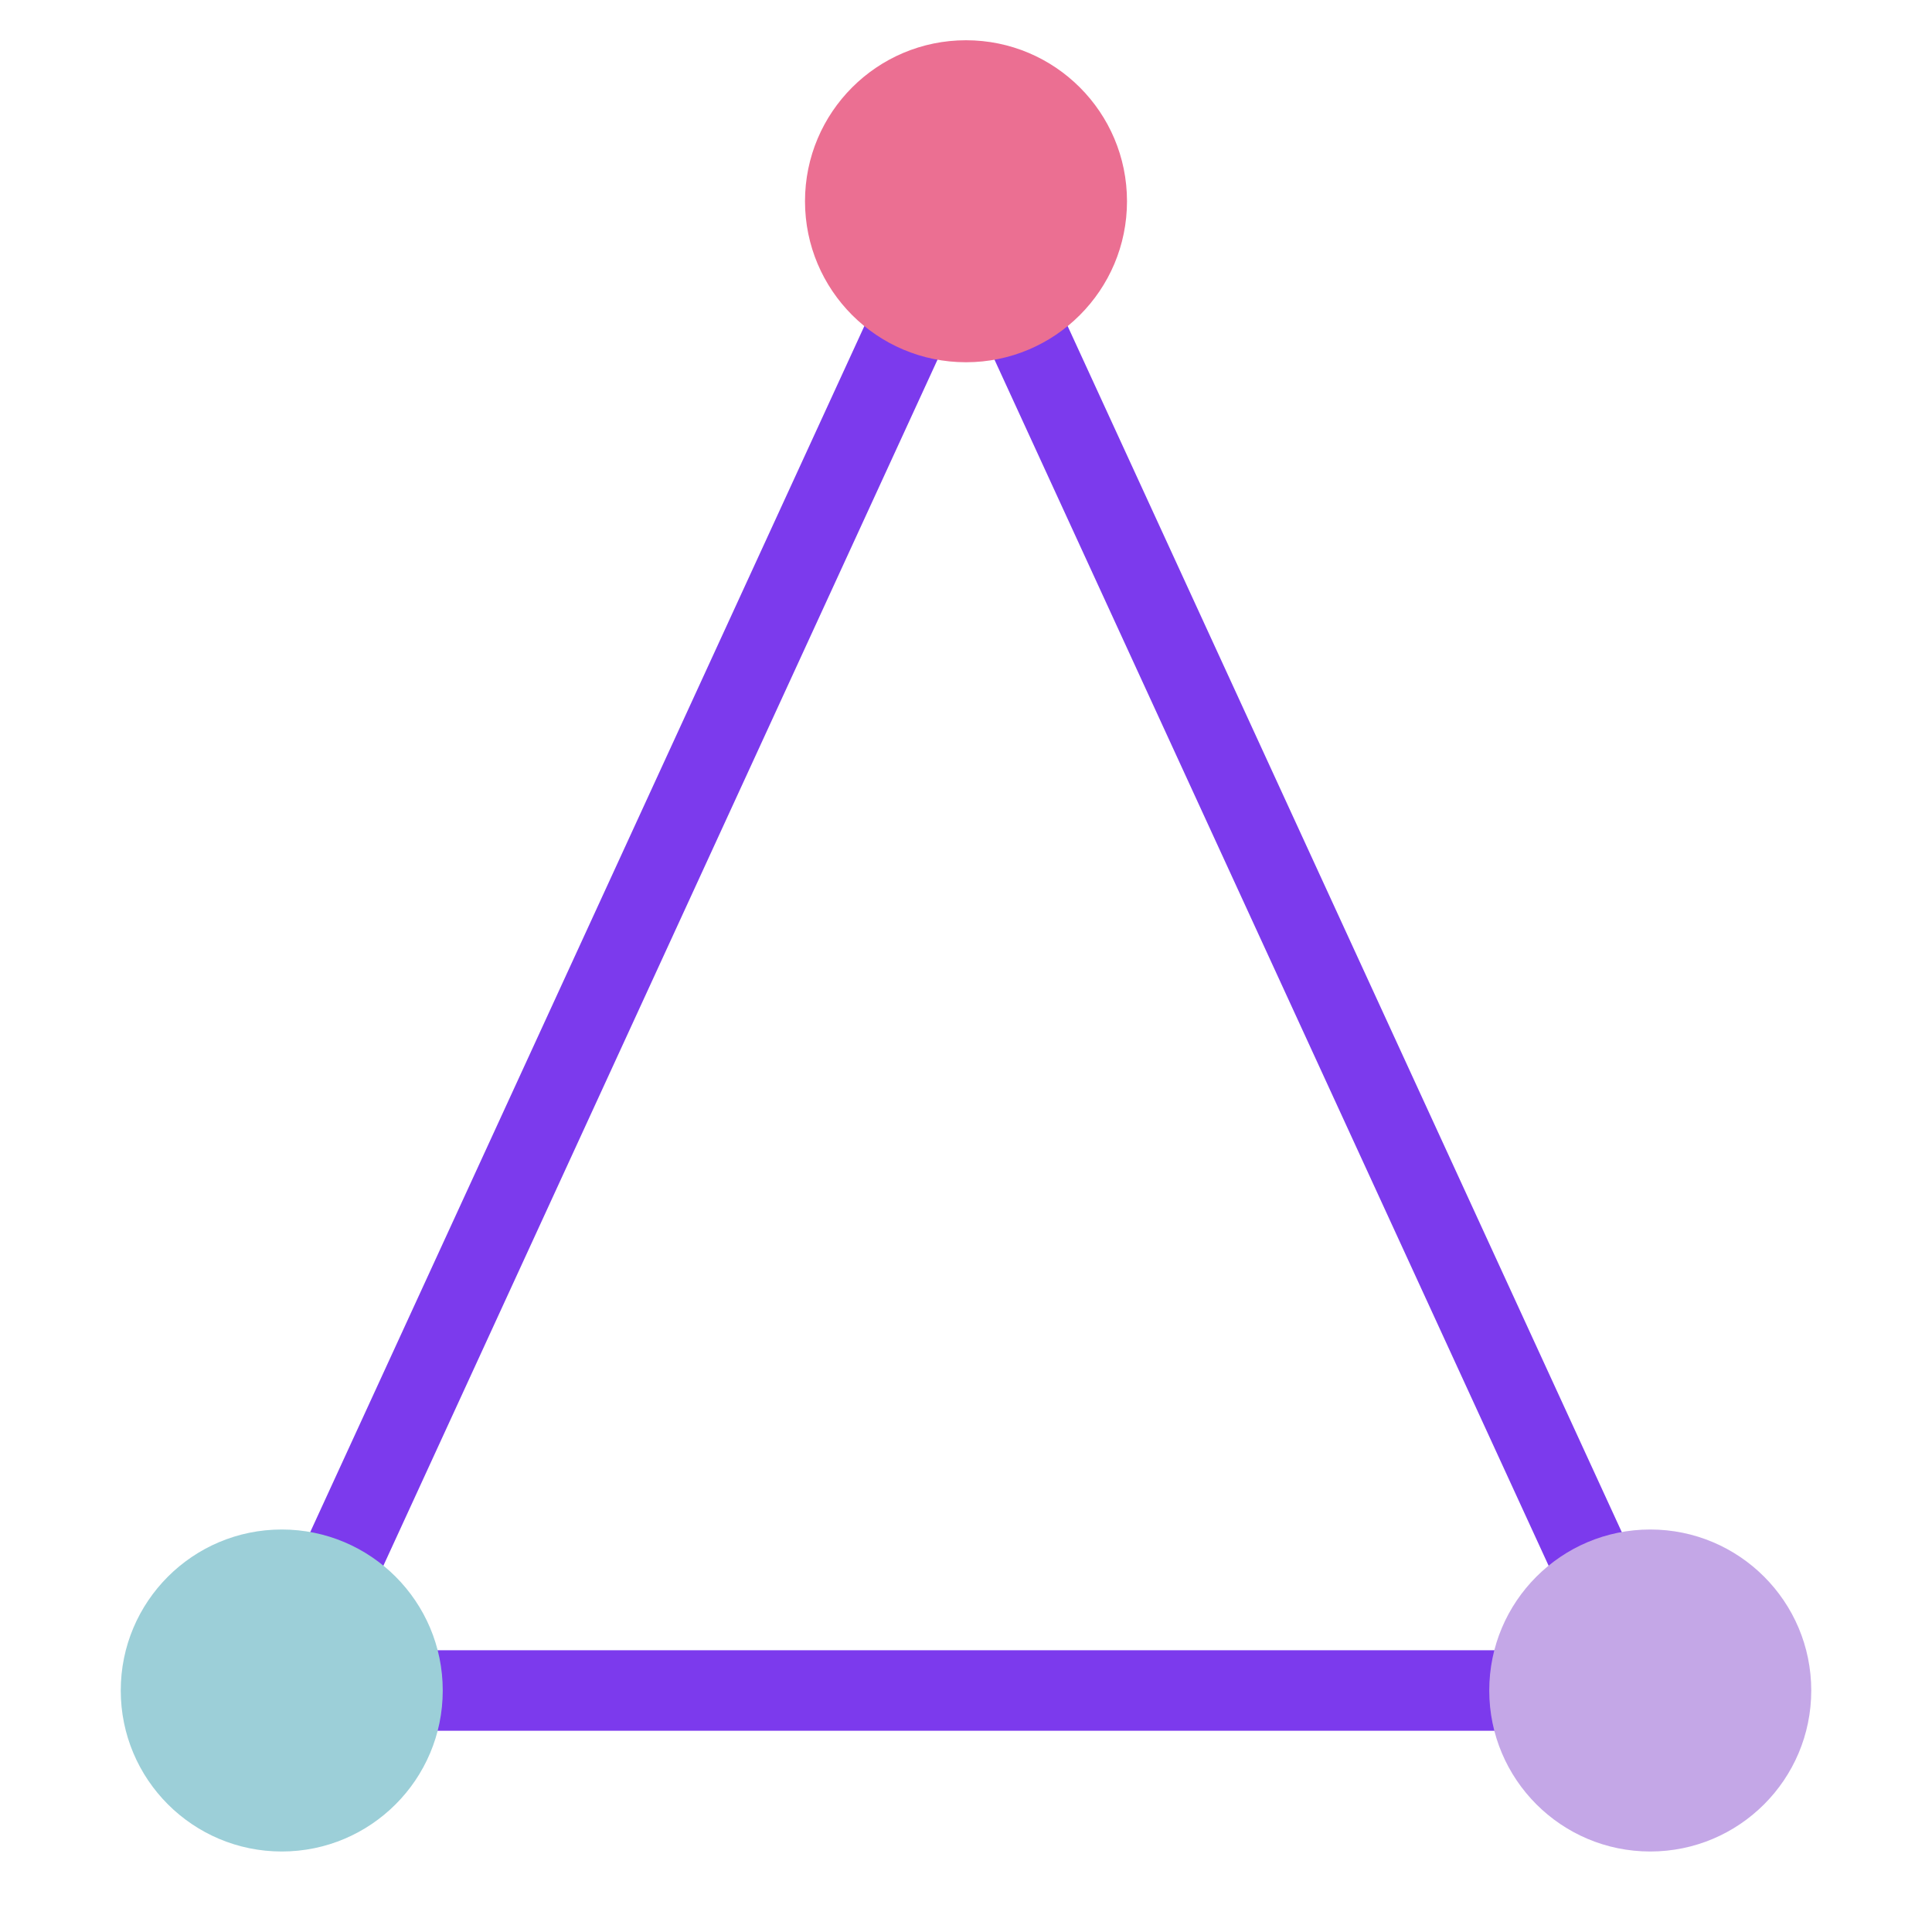
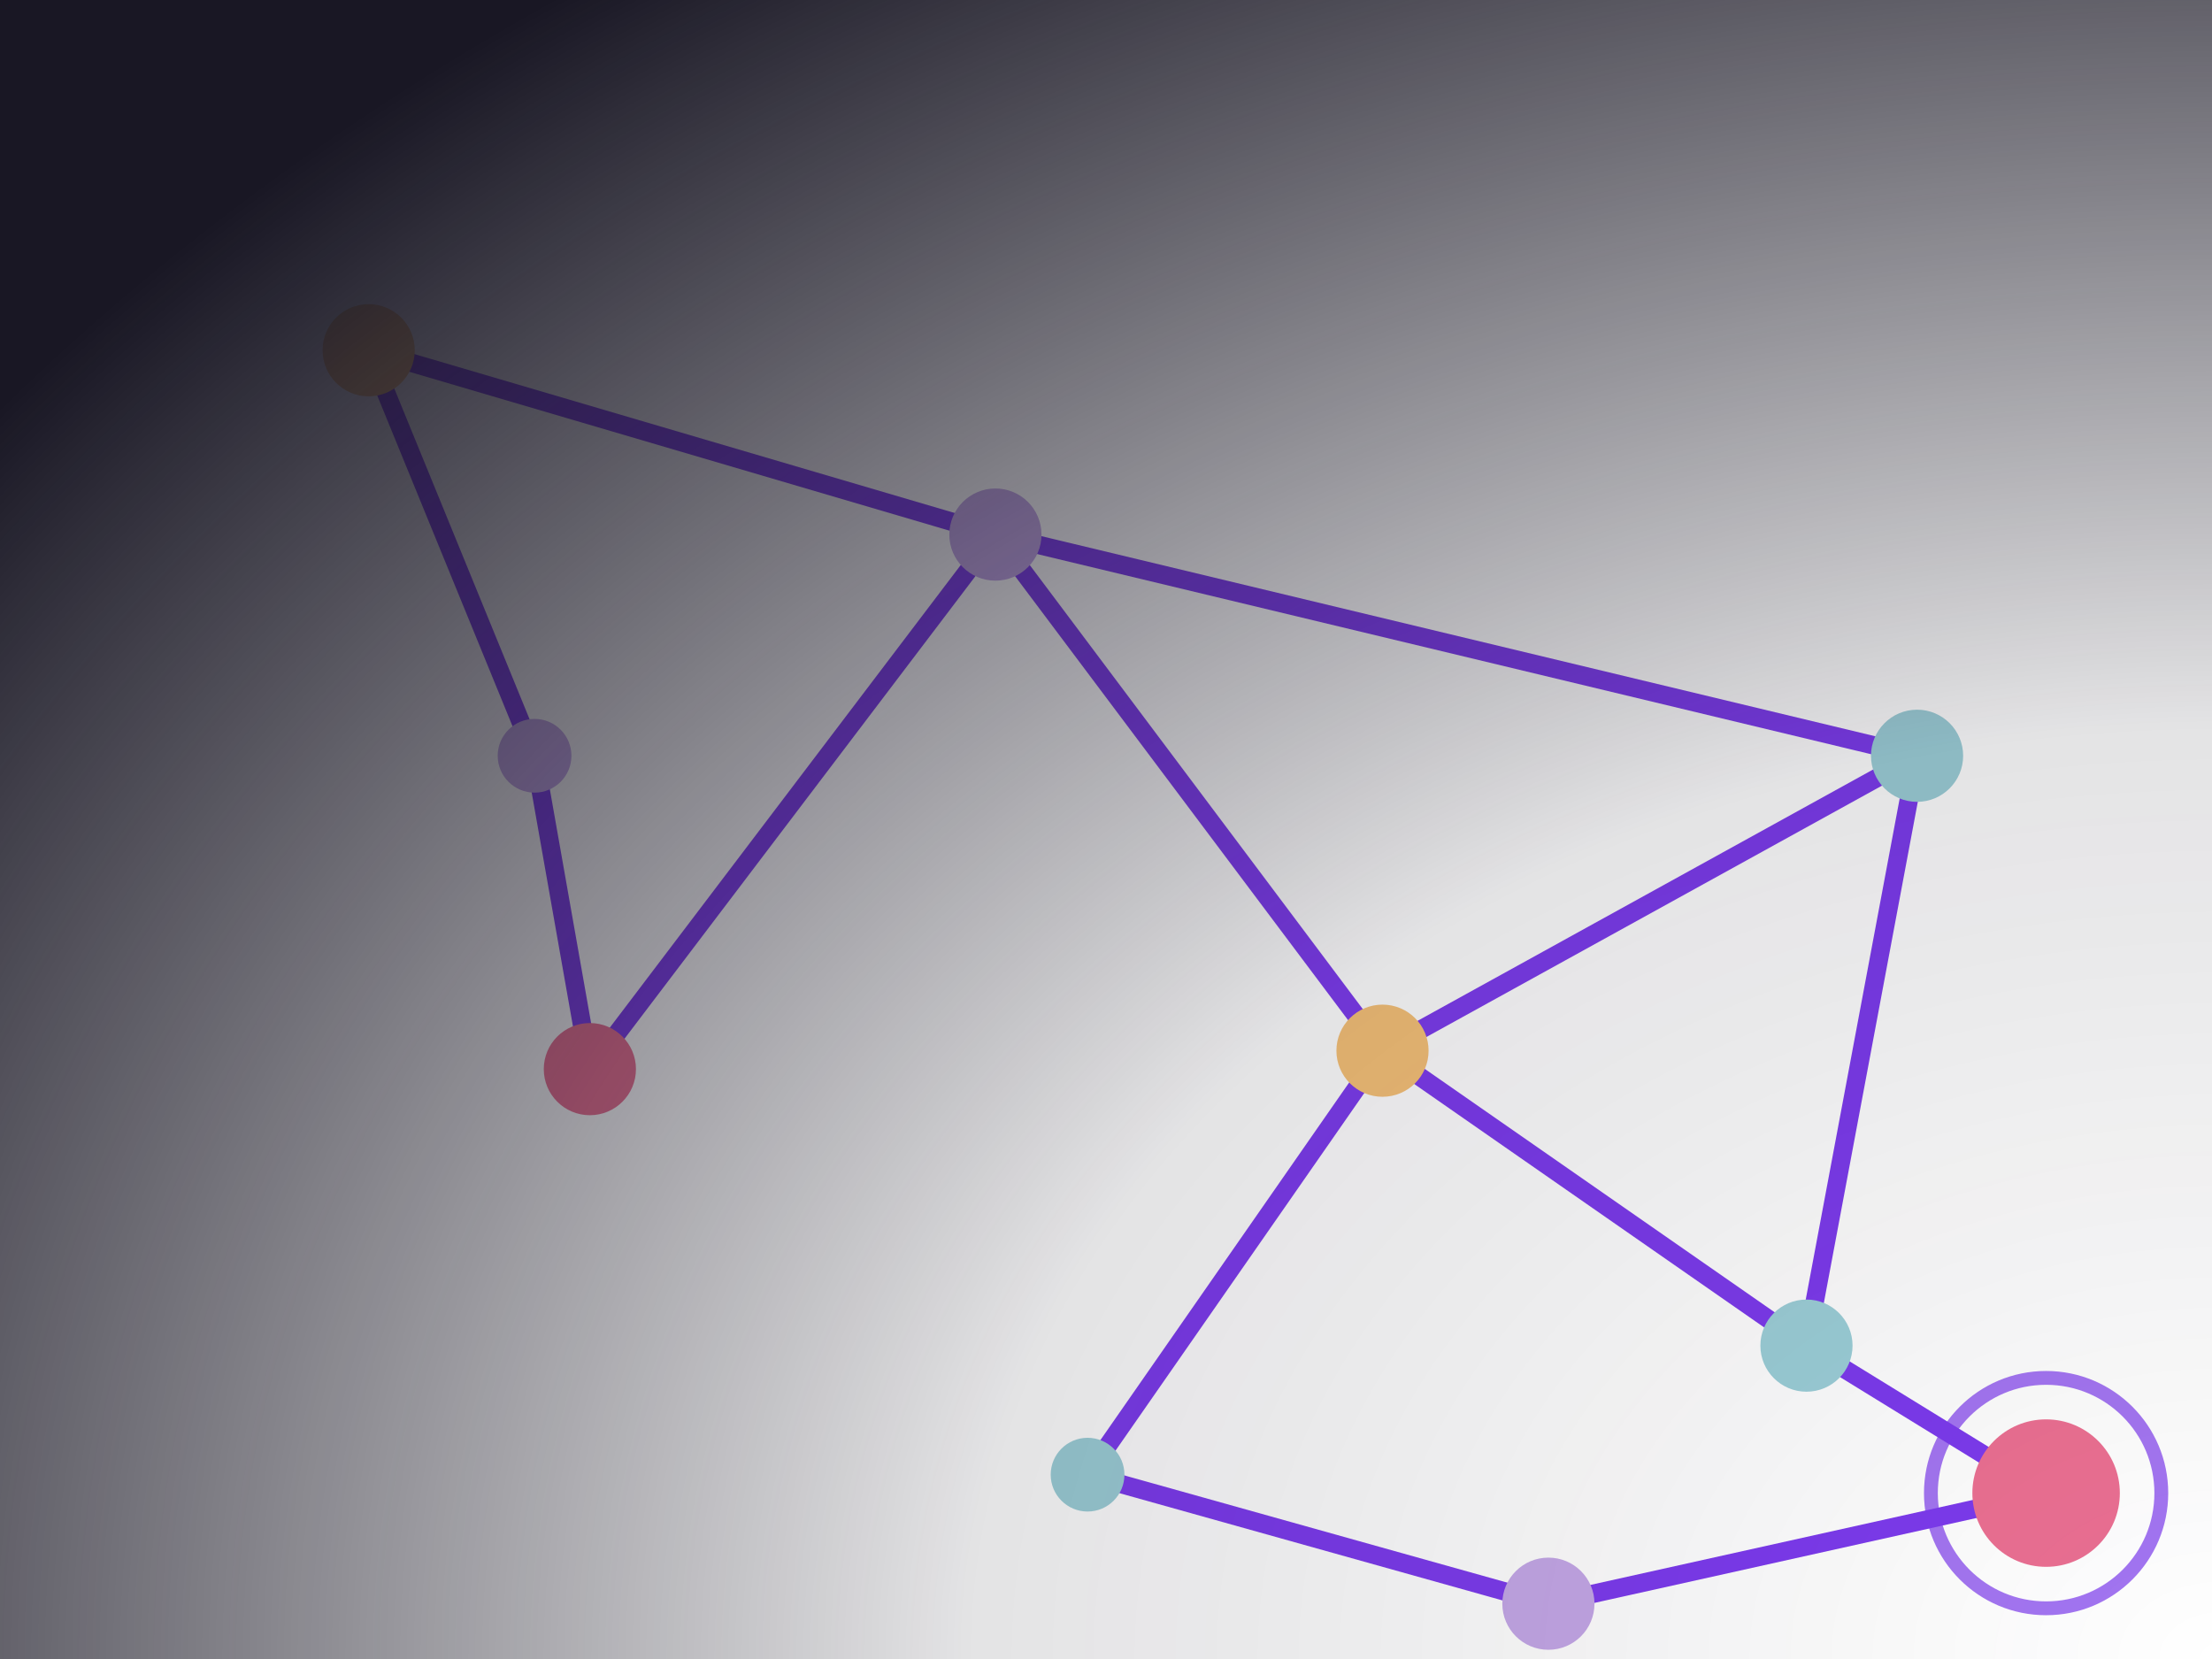
- <svg xmlns="http://www.w3.org/2000/svg" width="48" height="48" viewBox="0 0 48 48">
-   <line x1="24" y1="5" x2="7" y2="42" stroke="#7c3aed" stroke-width="2" />
-   <line x1="24" y1="5" x2="41" y2="42" stroke="#7c3aed" stroke-width="2" />
-   <line x1="7" y1="42" x2="41" y2="42" stroke="#7c3aed" stroke-width="2" />
-   <circle cx="24" cy="5" r="4" fill="#eb6f92" />
-   <circle cx="7" cy="42" r="4" fill="#9ccfd8" />
-   <circle cx="41" cy="42" r="4" fill="#c4a7e7" />
+ <svg xmlns="http://www.w3.org/2000/svg" width="240" height="180" viewBox="0 0 240 180">
+   <defs>
+     <radialGradient id="fade" cx="1" cy="1" r="1.25" gradientUnits="objectBoundingBox">
+       <stop offset="0" stop-color="#191724" stop-opacity="0" />
+       <stop offset="0.45" stop-color="#191724" stop-opacity="0.12" />
+       <stop offset="1" stop-color="#191724" stop-opacity="1" />
+     </radialGradient>
+   </defs>
+   <g stroke="#7c3aed" stroke-width="2" stroke-linecap="round">
+     <line x1="222" y1="162" x2="196" y2="146" />
+     <line x1="222" y1="162" x2="168" y2="174" />
+     <line x1="196" y1="146" x2="150" y2="114" />
+     <line x1="196" y1="146" x2="208" y2="82" />
+     <line x1="168" y1="174" x2="118" y2="160" />
+     <line x1="150" y1="114" x2="208" y2="82" />
+     <line x1="150" y1="114" x2="108" y2="58" />
+     <line x1="150" y1="114" x2="118" y2="160" />
+     <line x1="208" y1="82" x2="108" y2="58" />
+     <line x1="108" y1="58" x2="64" y2="116" />
+     <line x1="108" y1="58" x2="40" y2="38" />
+     <line x1="64" y1="116" x2="58" y2="82" />
+     <line x1="40" y1="38" x2="58" y2="82" />
+   </g>
+   <circle cx="222" cy="162" r="12.5" fill="none" stroke="#7c3aed" stroke-width="1.5" opacity="0.7" />
+   <circle cx="222" cy="162" r="8" fill="#eb6f92" />
+   <circle cx="196" cy="146" r="5" fill="#9ccfd8" />
+   <circle cx="168" cy="174" r="5" fill="#c4a7e7" />
+   <circle cx="150" cy="114" r="5" fill="#f6c177" />
+   <circle cx="208" cy="82" r="5" fill="#9ccfd8" />
+   <circle cx="108" cy="58" r="5" fill="#c4a7e7" />
+   <circle cx="64" cy="116" r="5" fill="#eb6f92" />
+   <circle cx="40" cy="38" r="5" fill="#f6c177" />
+   <circle cx="118" cy="160" r="4" fill="#9ccfd8" />
+   <circle cx="58" cy="82" r="4" fill="#c4a7e7" />
+   <rect width="240" height="180" fill="url(#fade)" />
</svg>
